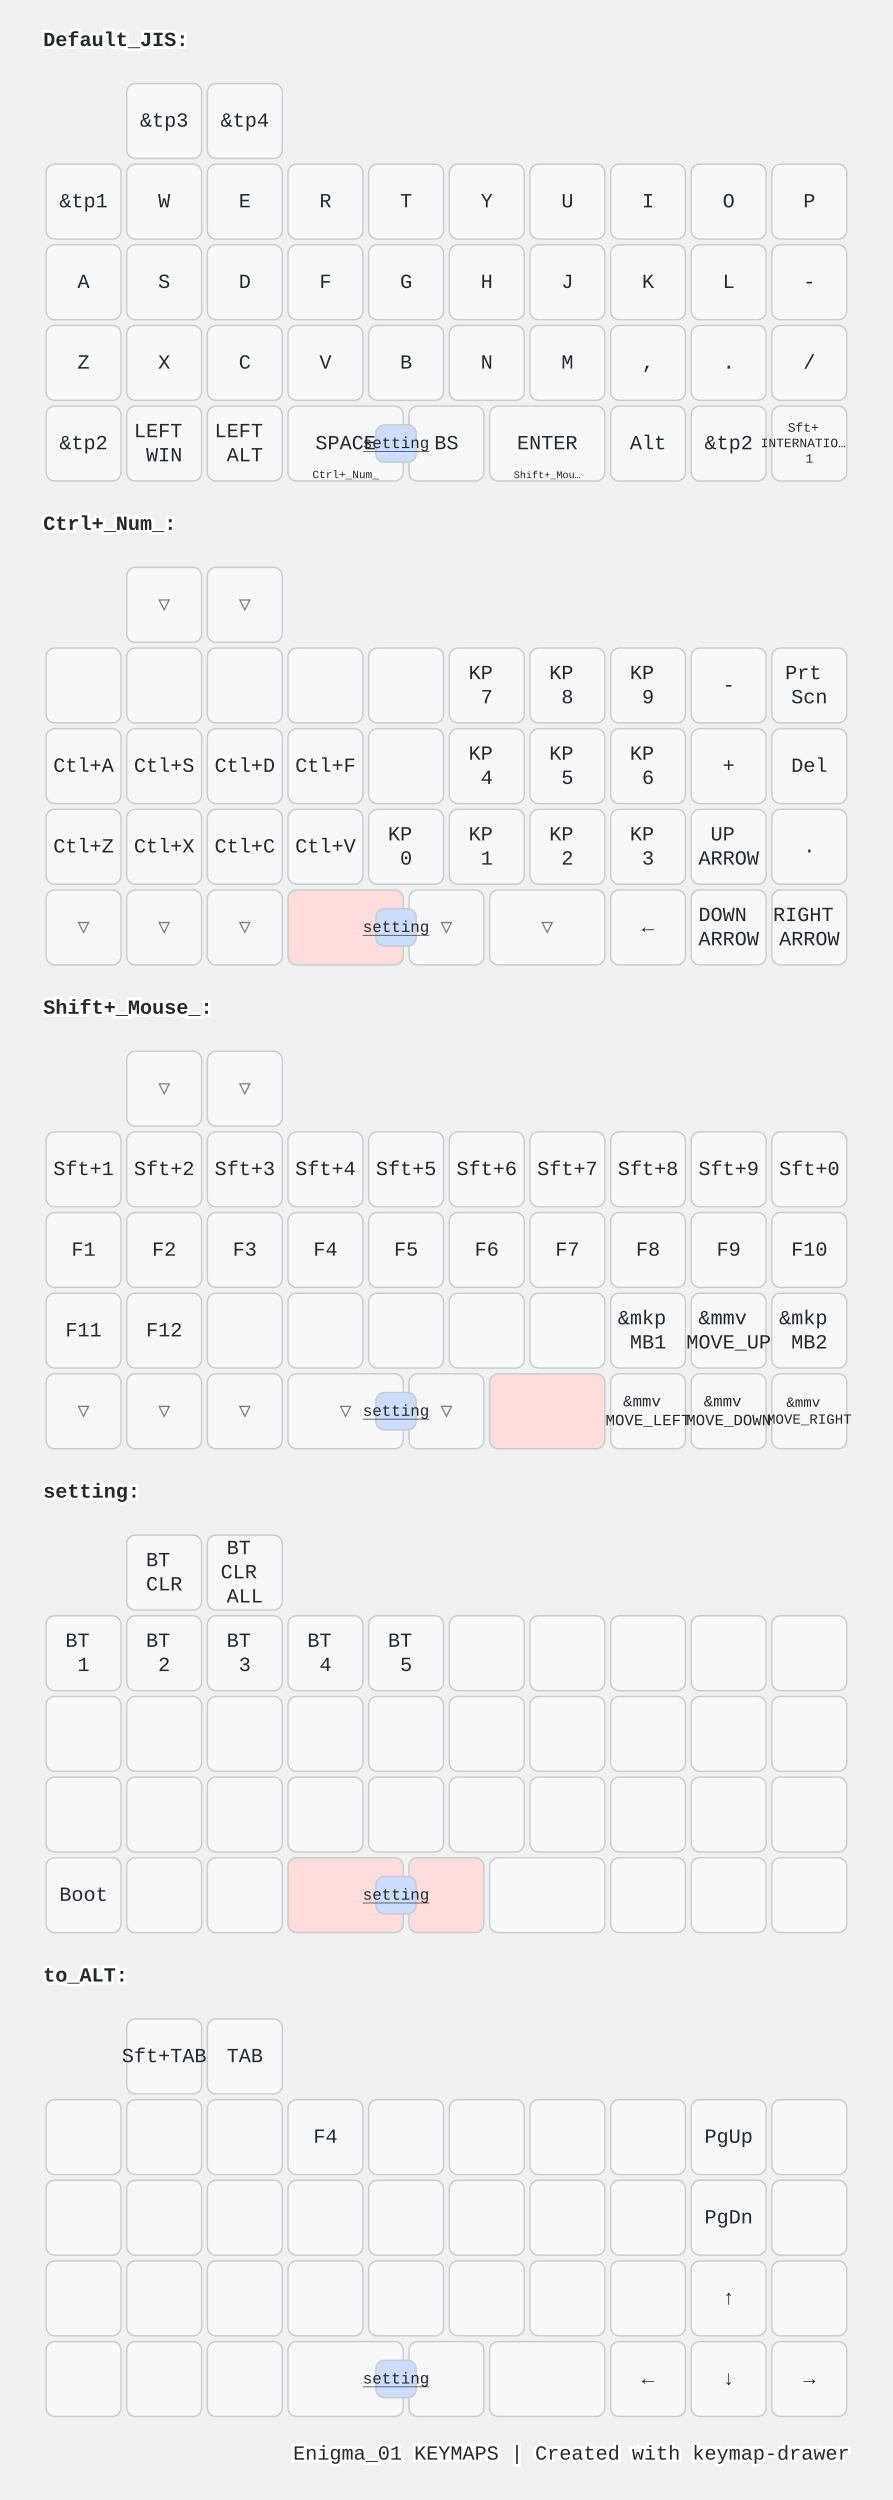
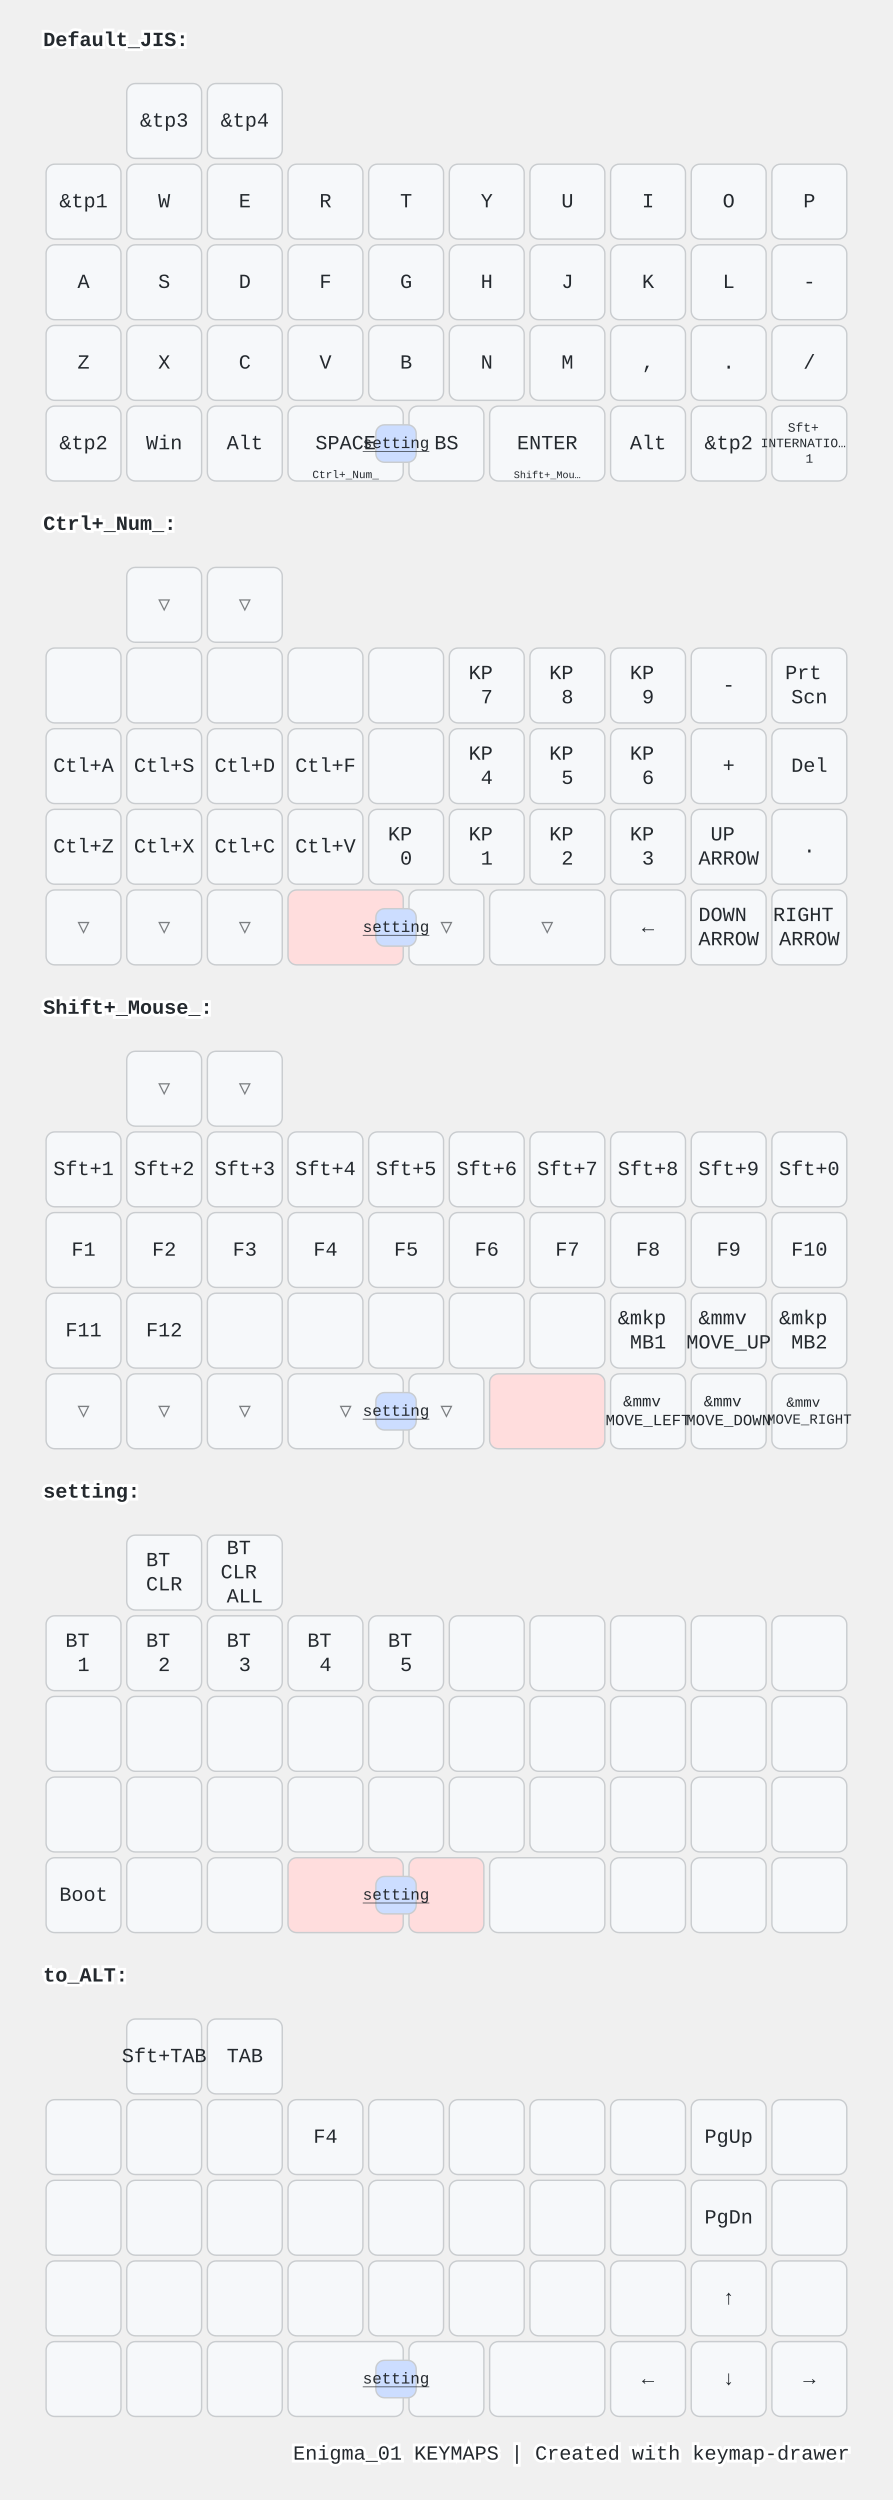
<svg xmlns="http://www.w3.org/2000/svg" width="620" height="1736" viewBox="0 0 620 1736" class="keymap">
  <style>/* inherit to force styles through use tags */
svg path {
    fill: inherit;
}

/* font and background color specifications */
svg.keymap {
    font-family: SFMono-Regular,Consolas,Liberation Mono,Menlo,monospace;
    font-size: 14px;
    font-kerning: normal;
    text-rendering: optimizeLegibility;
    fill: #24292e;
}

/* default key styling */
rect.key {
    fill: #f6f8fa;
}

rect.key, rect.combo {
    stroke: #c9cccf;
    stroke-width: 1;
}

/* default key side styling, only used is draw_key_sides is set */
rect.side {
    filter: brightness(90%);
}

/* color accent for combo boxes */
rect.combo, rect.combo-separate {
    fill: #cdf;
}

/* color accent for held keys */
rect.held, rect.combo.held {
    fill: #fdd;
}

/* color accent for ghost (optional) keys */
rect.ghost, rect.combo.ghost {
    stroke-dasharray: 4, 4;
    stroke-width: 2;
}

text {
    text-anchor: middle;
    dominant-baseline: middle;
}

/* styling for layer labels */
text.label {
    font-weight: bold;
    text-anchor: start;
    stroke: white;
    stroke-width: 4;
    paint-order: stroke;
}

/* styling for optional footer */
text.footer {
    text-anchor: end;
    dominant-baseline: auto;
    stroke: white;
    stroke-width: 4;
    paint-order: stroke;
}

/* styling for combo tap, and key non-tap label text */
text.combo, text.hold, text.shifted, text.left, text.right {
    font-size: 11px;
}

text.hold {
    text-anchor: middle;
    dominant-baseline: auto;
}

text.shifted {
    text-anchor: middle;
    dominant-baseline: hanging;
}

text.left {
    text-anchor: start;
}

text.right {
    text-anchor: end;
}

text.layer-activator {
    text-decoration: underline;
}

/* styling for hold/shifted label text in combo box */
text.combo.hold, text.combo.shifted, text.combo.left, text.combo.right {
    font-size: 8px;
}

/* lighter symbol for transparent keys */
text.trans {
    fill: #7b7e81;
}

/* styling for combo dendrons */
path.combo {
    stroke-width: 1;
    stroke: gray;
    fill: none;
}

/* Start Tabler Icons Cleanup */
/* cannot use height/width with glyphs */
.icon-tabler &gt; path {
    fill: inherit;
    stroke: inherit;
    stroke-width: 2;
}
/* hide tabler's default box */
.icon-tabler &gt; path[stroke="none"][fill="none"] {
    visibility: hidden;
}
/* End Tabler Icons Cleanup */
</style>
  <g transform="translate(30, 0)" class="layer-Default_JIS">
    <text x="0" y="28" class="label" id="Default_JIS">Default_JIS:</text>
    <g transform="translate(0, 56)">
      <g transform="translate(84, 28)" class="key keypos-0">
        <rect rx="6" ry="6" x="-26" y="-26" width="52" height="52" class="key" />
        <text x="0" y="0" class="key tap">&amp;tp3</text>
      </g>
      <g transform="translate(140, 28)" class="key keypos-1">
        <rect rx="6" ry="6" x="-26" y="-26" width="52" height="52" class="key" />
        <text x="0" y="0" class="key tap">&amp;tp4</text>
      </g>
      <g transform="translate(28, 84)" class="key keypos-2">
        <rect rx="6" ry="6" x="-26" y="-26" width="52" height="52" class="key" />
        <text x="0" y="0" class="key tap">&amp;tp1</text>
      </g>
      <g transform="translate(84, 84)" class="key keypos-3">
        <rect rx="6" ry="6" x="-26" y="-26" width="52" height="52" class="key" />
        <text x="0" y="0" class="key tap">W</text>
      </g>
      <g transform="translate(140, 84)" class="key keypos-4">
        <rect rx="6" ry="6" x="-26" y="-26" width="52" height="52" class="key" />
        <text x="0" y="0" class="key tap">E</text>
      </g>
      <g transform="translate(196, 84)" class="key keypos-5">
        <rect rx="6" ry="6" x="-26" y="-26" width="52" height="52" class="key" />
        <text x="0" y="0" class="key tap">R</text>
      </g>
      <g transform="translate(252, 84)" class="key keypos-6">
        <rect rx="6" ry="6" x="-26" y="-26" width="52" height="52" class="key" />
        <text x="0" y="0" class="key tap">T</text>
      </g>
      <g transform="translate(308, 84)" class="key keypos-7">
        <rect rx="6" ry="6" x="-26" y="-26" width="52" height="52" class="key" />
        <text x="0" y="0" class="key tap">Y</text>
      </g>
      <g transform="translate(364, 84)" class="key keypos-8">
        <rect rx="6" ry="6" x="-26" y="-26" width="52" height="52" class="key" />
        <text x="0" y="0" class="key tap">U</text>
      </g>
      <g transform="translate(420, 84)" class="key keypos-9">
        <rect rx="6" ry="6" x="-26" y="-26" width="52" height="52" class="key" />
        <text x="0" y="0" class="key tap">I</text>
      </g>
      <g transform="translate(476, 84)" class="key keypos-10">
        <rect rx="6" ry="6" x="-26" y="-26" width="52" height="52" class="key" />
        <text x="0" y="0" class="key tap">O</text>
      </g>
      <g transform="translate(532, 84)" class="key keypos-11">
        <rect rx="6" ry="6" x="-26" y="-26" width="52" height="52" class="key" />
        <text x="0" y="0" class="key tap">P</text>
      </g>
      <g transform="translate(28, 140)" class="key keypos-12">
        <rect rx="6" ry="6" x="-26" y="-26" width="52" height="52" class="key" />
        <text x="0" y="0" class="key tap">A</text>
      </g>
      <g transform="translate(84, 140)" class="key keypos-13">
        <rect rx="6" ry="6" x="-26" y="-26" width="52" height="52" class="key" />
        <text x="0" y="0" class="key tap">S</text>
      </g>
      <g transform="translate(140, 140)" class="key keypos-14">
        <rect rx="6" ry="6" x="-26" y="-26" width="52" height="52" class="key" />
        <text x="0" y="0" class="key tap">D</text>
      </g>
      <g transform="translate(196, 140)" class="key keypos-15">
        <rect rx="6" ry="6" x="-26" y="-26" width="52" height="52" class="key" />
        <text x="0" y="0" class="key tap">F</text>
      </g>
      <g transform="translate(252, 140)" class="key keypos-16">
        <rect rx="6" ry="6" x="-26" y="-26" width="52" height="52" class="key" />
        <text x="0" y="0" class="key tap">G</text>
      </g>
      <g transform="translate(308, 140)" class="key keypos-17">
        <rect rx="6" ry="6" x="-26" y="-26" width="52" height="52" class="key" />
        <text x="0" y="0" class="key tap">H</text>
      </g>
      <g transform="translate(364, 140)" class="key keypos-18">
        <rect rx="6" ry="6" x="-26" y="-26" width="52" height="52" class="key" />
        <text x="0" y="0" class="key tap">J</text>
      </g>
      <g transform="translate(420, 140)" class="key keypos-19">
        <rect rx="6" ry="6" x="-26" y="-26" width="52" height="52" class="key" />
        <text x="0" y="0" class="key tap">K</text>
      </g>
      <g transform="translate(476, 140)" class="key keypos-20">
        <rect rx="6" ry="6" x="-26" y="-26" width="52" height="52" class="key" />
        <text x="0" y="0" class="key tap">L</text>
      </g>
      <g transform="translate(532, 140)" class="key keypos-21">
        <rect rx="6" ry="6" x="-26" y="-26" width="52" height="52" class="key" />
        <text x="0" y="0" class="key tap">-</text>
      </g>
      <g transform="translate(28, 196)" class="key keypos-22">
        <rect rx="6" ry="6" x="-26" y="-26" width="52" height="52" class="key" />
        <text x="0" y="0" class="key tap">Z</text>
      </g>
      <g transform="translate(84, 196)" class="key keypos-23">
        <rect rx="6" ry="6" x="-26" y="-26" width="52" height="52" class="key" />
        <text x="0" y="0" class="key tap">X</text>
      </g>
      <g transform="translate(140, 196)" class="key keypos-24">
        <rect rx="6" ry="6" x="-26" y="-26" width="52" height="52" class="key" />
        <text x="0" y="0" class="key tap">C</text>
      </g>
      <g transform="translate(196, 196)" class="key keypos-25">
        <rect rx="6" ry="6" x="-26" y="-26" width="52" height="52" class="key" />
        <text x="0" y="0" class="key tap">V</text>
      </g>
      <g transform="translate(252, 196)" class="key keypos-26">
        <rect rx="6" ry="6" x="-26" y="-26" width="52" height="52" class="key" />
        <text x="0" y="0" class="key tap">B</text>
      </g>
      <g transform="translate(308, 196)" class="key keypos-27">
        <rect rx="6" ry="6" x="-26" y="-26" width="52" height="52" class="key" />
        <text x="0" y="0" class="key tap">N</text>
      </g>
      <g transform="translate(364, 196)" class="key keypos-28">
        <rect rx="6" ry="6" x="-26" y="-26" width="52" height="52" class="key" />
        <text x="0" y="0" class="key tap">M</text>
      </g>
      <g transform="translate(420, 196)" class="key keypos-29">
        <rect rx="6" ry="6" x="-26" y="-26" width="52" height="52" class="key" />
        <text x="0" y="0" class="key tap">,</text>
      </g>
      <g transform="translate(476, 196)" class="key keypos-30">
        <rect rx="6" ry="6" x="-26" y="-26" width="52" height="52" class="key" />
        <text x="0" y="0" class="key tap">.</text>
      </g>
      <g transform="translate(532, 196)" class="key keypos-31">
        <rect rx="6" ry="6" x="-26" y="-26" width="52" height="52" class="key" />
        <text x="0" y="0" class="key tap">/</text>
      </g>
      <g transform="translate(28, 252)" class="key keypos-32">
        <rect rx="6" ry="6" x="-26" y="-26" width="52" height="52" class="key" />
        <text x="0" y="0" class="key tap">&amp;tp2</text>
      </g>
      <g transform="translate(84, 252)" class="key keypos-33">
        <rect rx="6" ry="6" x="-26" y="-26" width="52" height="52" class="key" />
-         <text x="0" y="0" class="key tap">
-           <tspan x="0" dy="-0.6em">LEFT</tspan>
-           <tspan x="0" dy="1.2em">WIN</tspan>
-         </text>
+         <text x="0" y="0" class="key tap">Win</text>
      </g>
      <g transform="translate(140, 252)" class="key keypos-34">
        <rect rx="6" ry="6" x="-26" y="-26" width="52" height="52" class="key" />
-         <text x="0" y="0" class="key tap">
-           <tspan x="0" dy="-0.6em">LEFT</tspan>
-           <tspan x="0" dy="1.2em">ALT</tspan>
-         </text>
+         <text x="0" y="0" class="key tap">Alt</text>
      </g>
      <g transform="translate(210, 252)" class="key keypos-35">
        <rect rx="6" ry="6" x="-40" y="-26" width="80" height="52" class="key" />
        <text x="0" y="0" class="key tap">SPACE</text>
        <a href="#Ctrl_Num_">
          <text x="0" y="24" class="key hold layer-activator">
            <tspan style="font-size: 70%">Ctrl+_Num_</tspan>
          </text>
        </a>
      </g>
      <g transform="translate(280, 252)" class="key keypos-36">
        <rect rx="6" ry="6" x="-26" y="-26" width="52" height="52" class="key" />
        <text x="0" y="0" class="key tap">BS</text>
      </g>
      <g transform="translate(350, 252)" class="key keypos-37">
        <rect rx="6" ry="6" x="-40" y="-26" width="80" height="52" class="key" />
        <text x="0" y="0" class="key tap">ENTER</text>
        <a href="#Shift_Mouse_">
          <text x="0" y="24" class="key hold layer-activator">
            <tspan style="font-size: 64%">Shift+_Mou…</tspan>
          </text>
        </a>
      </g>
      <g transform="translate(420, 252)" class="key keypos-38">
        <rect rx="6" ry="6" x="-26" y="-26" width="52" height="52" class="key" />
        <text x="0" y="0" class="key tap">Alt</text>
      </g>
      <g transform="translate(476, 252)" class="key keypos-39">
        <rect rx="6" ry="6" x="-26" y="-26" width="52" height="52" class="key" />
        <text x="0" y="0" class="key tap">&amp;tp2</text>
      </g>
      <g transform="translate(532, 252)" class="key keypos-40">
        <rect rx="6" ry="6" x="-26" y="-26" width="52" height="52" class="key" />
        <text x="0" y="0" class="key tap">
          <tspan x="0" dy="-1.2em" style="font-size: 64%">Sft+</tspan>
          <tspan x="0" dy="1.2em" style="font-size: 64%">INTERNATIO…</tspan>
          <tspan x="0" dy="1.2em" style="font-size: 64%">1</tspan>
        </text>
      </g>
      <g class="combo combopos-0">
        <rect rx="6" ry="6" x="231" y="239" width="28" height="26" class="combo" />
        <a href="#setting">
          <text x="245" y="252" class="combo tap layer-activator">setting</text>
        </a>
      </g>
    </g>
  </g>
  <g transform="translate(30, 336)" class="layer-Ctrl+_Num_">
    <text x="0" y="28" class="label" id="Ctrl_Num_">Ctrl+_Num_:</text>
    <g transform="translate(0, 56)">
      <g transform="translate(84, 28)" class="key trans keypos-0">
        <rect rx="6" ry="6" x="-26" y="-26" width="52" height="52" class="key trans" />
        <text x="0" y="0" class="key trans tap">▽</text>
      </g>
      <g transform="translate(140, 28)" class="key trans keypos-1">
        <rect rx="6" ry="6" x="-26" y="-26" width="52" height="52" class="key trans" />
        <text x="0" y="0" class="key trans tap">▽</text>
      </g>
      <g transform="translate(28, 84)" class="key keypos-2">
        <rect rx="6" ry="6" x="-26" y="-26" width="52" height="52" class="key" />
      </g>
      <g transform="translate(84, 84)" class="key keypos-3">
        <rect rx="6" ry="6" x="-26" y="-26" width="52" height="52" class="key" />
      </g>
      <g transform="translate(140, 84)" class="key keypos-4">
        <rect rx="6" ry="6" x="-26" y="-26" width="52" height="52" class="key" />
      </g>
      <g transform="translate(196, 84)" class="key keypos-5">
        <rect rx="6" ry="6" x="-26" y="-26" width="52" height="52" class="key" />
      </g>
      <g transform="translate(252, 84)" class="key keypos-6">
        <rect rx="6" ry="6" x="-26" y="-26" width="52" height="52" class="key" />
      </g>
      <g transform="translate(308, 84)" class="key keypos-7">
        <rect rx="6" ry="6" x="-26" y="-26" width="52" height="52" class="key" />
        <text x="0" y="0" class="key tap">
          <tspan x="0" dy="-0.6em">KP</tspan>
          <tspan x="0" dy="1.2em">7</tspan>
        </text>
      </g>
      <g transform="translate(364, 84)" class="key keypos-8">
        <rect rx="6" ry="6" x="-26" y="-26" width="52" height="52" class="key" />
        <text x="0" y="0" class="key tap">
          <tspan x="0" dy="-0.6em">KP</tspan>
          <tspan x="0" dy="1.2em">8</tspan>
        </text>
      </g>
      <g transform="translate(420, 84)" class="key keypos-9">
        <rect rx="6" ry="6" x="-26" y="-26" width="52" height="52" class="key" />
        <text x="0" y="0" class="key tap">
          <tspan x="0" dy="-0.6em">KP</tspan>
          <tspan x="0" dy="1.2em">9</tspan>
        </text>
      </g>
      <g transform="translate(476, 84)" class="key keypos-10">
        <rect rx="6" ry="6" x="-26" y="-26" width="52" height="52" class="key" />
        <text x="0" y="0" class="key tap">-</text>
      </g>
      <g transform="translate(532, 84)" class="key keypos-11">
        <rect rx="6" ry="6" x="-26" y="-26" width="52" height="52" class="key" />
        <text x="0" y="0" class="key tap">
          <tspan x="0" dy="-0.6em">Prt</tspan>
          <tspan x="0" dy="1.2em">Scn</tspan>
        </text>
      </g>
      <g transform="translate(28, 140)" class="key keypos-12">
        <rect rx="6" ry="6" x="-26" y="-26" width="52" height="52" class="key" />
        <text x="0" y="0" class="key tap">Ctl+A</text>
      </g>
      <g transform="translate(84, 140)" class="key keypos-13">
        <rect rx="6" ry="6" x="-26" y="-26" width="52" height="52" class="key" />
        <text x="0" y="0" class="key tap">Ctl+S</text>
      </g>
      <g transform="translate(140, 140)" class="key keypos-14">
        <rect rx="6" ry="6" x="-26" y="-26" width="52" height="52" class="key" />
        <text x="0" y="0" class="key tap">Ctl+D</text>
      </g>
      <g transform="translate(196, 140)" class="key keypos-15">
        <rect rx="6" ry="6" x="-26" y="-26" width="52" height="52" class="key" />
        <text x="0" y="0" class="key tap">Ctl+F</text>
      </g>
      <g transform="translate(252, 140)" class="key keypos-16">
        <rect rx="6" ry="6" x="-26" y="-26" width="52" height="52" class="key" />
      </g>
      <g transform="translate(308, 140)" class="key keypos-17">
        <rect rx="6" ry="6" x="-26" y="-26" width="52" height="52" class="key" />
        <text x="0" y="0" class="key tap">
          <tspan x="0" dy="-0.6em">KP</tspan>
          <tspan x="0" dy="1.2em">4</tspan>
        </text>
      </g>
      <g transform="translate(364, 140)" class="key keypos-18">
        <rect rx="6" ry="6" x="-26" y="-26" width="52" height="52" class="key" />
        <text x="0" y="0" class="key tap">
          <tspan x="0" dy="-0.6em">KP</tspan>
          <tspan x="0" dy="1.2em">5</tspan>
        </text>
      </g>
      <g transform="translate(420, 140)" class="key keypos-19">
        <rect rx="6" ry="6" x="-26" y="-26" width="52" height="52" class="key" />
        <text x="0" y="0" class="key tap">
          <tspan x="0" dy="-0.6em">KP</tspan>
          <tspan x="0" dy="1.2em">6</tspan>
        </text>
      </g>
      <g transform="translate(476, 140)" class="key keypos-20">
        <rect rx="6" ry="6" x="-26" y="-26" width="52" height="52" class="key" />
        <text x="0" y="0" class="key tap">+</text>
      </g>
      <g transform="translate(532, 140)" class="key keypos-21">
        <rect rx="6" ry="6" x="-26" y="-26" width="52" height="52" class="key" />
        <text x="0" y="0" class="key tap">Del</text>
      </g>
      <g transform="translate(28, 196)" class="key keypos-22">
        <rect rx="6" ry="6" x="-26" y="-26" width="52" height="52" class="key" />
        <text x="0" y="0" class="key tap">Ctl+Z</text>
      </g>
      <g transform="translate(84, 196)" class="key keypos-23">
        <rect rx="6" ry="6" x="-26" y="-26" width="52" height="52" class="key" />
        <text x="0" y="0" class="key tap">Ctl+X</text>
      </g>
      <g transform="translate(140, 196)" class="key keypos-24">
        <rect rx="6" ry="6" x="-26" y="-26" width="52" height="52" class="key" />
        <text x="0" y="0" class="key tap">Ctl+C</text>
      </g>
      <g transform="translate(196, 196)" class="key keypos-25">
        <rect rx="6" ry="6" x="-26" y="-26" width="52" height="52" class="key" />
        <text x="0" y="0" class="key tap">Ctl+V</text>
      </g>
      <g transform="translate(252, 196)" class="key keypos-26">
        <rect rx="6" ry="6" x="-26" y="-26" width="52" height="52" class="key" />
        <text x="0" y="0" class="key tap">
          <tspan x="0" dy="-0.6em">KP</tspan>
          <tspan x="0" dy="1.2em">0</tspan>
        </text>
      </g>
      <g transform="translate(308, 196)" class="key keypos-27">
        <rect rx="6" ry="6" x="-26" y="-26" width="52" height="52" class="key" />
        <text x="0" y="0" class="key tap">
          <tspan x="0" dy="-0.6em">KP</tspan>
          <tspan x="0" dy="1.2em">1</tspan>
        </text>
      </g>
      <g transform="translate(364, 196)" class="key keypos-28">
        <rect rx="6" ry="6" x="-26" y="-26" width="52" height="52" class="key" />
        <text x="0" y="0" class="key tap">
          <tspan x="0" dy="-0.6em">KP</tspan>
          <tspan x="0" dy="1.2em">2</tspan>
        </text>
      </g>
      <g transform="translate(420, 196)" class="key keypos-29">
        <rect rx="6" ry="6" x="-26" y="-26" width="52" height="52" class="key" />
        <text x="0" y="0" class="key tap">
          <tspan x="0" dy="-0.6em">KP</tspan>
          <tspan x="0" dy="1.2em">3</tspan>
        </text>
      </g>
      <g transform="translate(476, 196)" class="key keypos-30">
        <rect rx="6" ry="6" x="-26" y="-26" width="52" height="52" class="key" />
        <text x="0" y="0" class="key tap">
          <tspan x="0" dy="-0.6em">UP</tspan>
          <tspan x="0" dy="1.2em">ARROW</tspan>
        </text>
      </g>
      <g transform="translate(532, 196)" class="key keypos-31">
        <rect rx="6" ry="6" x="-26" y="-26" width="52" height="52" class="key" />
        <text x="0" y="0" class="key tap">.</text>
      </g>
      <g transform="translate(28, 252)" class="key trans keypos-32">
        <rect rx="6" ry="6" x="-26" y="-26" width="52" height="52" class="key trans" />
        <text x="0" y="0" class="key trans tap">▽</text>
      </g>
      <g transform="translate(84, 252)" class="key trans keypos-33">
        <rect rx="6" ry="6" x="-26" y="-26" width="52" height="52" class="key trans" />
        <text x="0" y="0" class="key trans tap">▽</text>
      </g>
      <g transform="translate(140, 252)" class="key trans keypos-34">
        <rect rx="6" ry="6" x="-26" y="-26" width="52" height="52" class="key trans" />
        <text x="0" y="0" class="key trans tap">▽</text>
      </g>
      <g transform="translate(210, 252)" class="key held keypos-35">
        <rect rx="6" ry="6" x="-40" y="-26" width="80" height="52" class="key held" />
      </g>
      <g transform="translate(280, 252)" class="key trans keypos-36">
        <rect rx="6" ry="6" x="-26" y="-26" width="52" height="52" class="key trans" />
        <text x="0" y="0" class="key trans tap">▽</text>
      </g>
      <g transform="translate(350, 252)" class="key trans keypos-37">
        <rect rx="6" ry="6" x="-40" y="-26" width="80" height="52" class="key trans" />
        <text x="0" y="0" class="key trans tap">▽</text>
      </g>
      <g transform="translate(420, 252)" class="key keypos-38">
        <rect rx="6" ry="6" x="-26" y="-26" width="52" height="52" class="key" />
        <text x="0" y="0" class="key tap">←</text>
      </g>
      <g transform="translate(476, 252)" class="key keypos-39">
        <rect rx="6" ry="6" x="-26" y="-26" width="52" height="52" class="key" />
        <text x="0" y="0" class="key tap">
          <tspan x="0" dy="-0.6em">DOWN</tspan>
          <tspan x="0" dy="1.2em">ARROW</tspan>
        </text>
      </g>
      <g transform="translate(532, 252)" class="key keypos-40">
        <rect rx="6" ry="6" x="-26" y="-26" width="52" height="52" class="key" />
        <text x="0" y="0" class="key tap">
          <tspan x="0" dy="-0.6em">RIGHT</tspan>
          <tspan x="0" dy="1.2em">ARROW</tspan>
        </text>
      </g>
      <g class="combo combopos-0">
        <rect rx="6" ry="6" x="231" y="239" width="28" height="26" class="combo" />
        <a href="#setting">
          <text x="245" y="252" class="combo tap layer-activator">setting</text>
        </a>
      </g>
    </g>
  </g>
  <g transform="translate(30, 672)" class="layer-Shift+_Mouse_">
    <text x="0" y="28" class="label" id="Shift_Mouse_">Shift+_Mouse_:</text>
    <g transform="translate(0, 56)">
      <g transform="translate(84, 28)" class="key trans keypos-0">
        <rect rx="6" ry="6" x="-26" y="-26" width="52" height="52" class="key trans" />
        <text x="0" y="0" class="key trans tap">▽</text>
      </g>
      <g transform="translate(140, 28)" class="key trans keypos-1">
        <rect rx="6" ry="6" x="-26" y="-26" width="52" height="52" class="key trans" />
        <text x="0" y="0" class="key trans tap">▽</text>
      </g>
      <g transform="translate(28, 84)" class="key keypos-2">
        <rect rx="6" ry="6" x="-26" y="-26" width="52" height="52" class="key" />
        <text x="0" y="0" class="key tap">Sft+1</text>
      </g>
      <g transform="translate(84, 84)" class="key keypos-3">
        <rect rx="6" ry="6" x="-26" y="-26" width="52" height="52" class="key" />
        <text x="0" y="0" class="key tap">Sft+2</text>
      </g>
      <g transform="translate(140, 84)" class="key keypos-4">
        <rect rx="6" ry="6" x="-26" y="-26" width="52" height="52" class="key" />
        <text x="0" y="0" class="key tap">Sft+3</text>
      </g>
      <g transform="translate(196, 84)" class="key keypos-5">
        <rect rx="6" ry="6" x="-26" y="-26" width="52" height="52" class="key" />
        <text x="0" y="0" class="key tap">Sft+4</text>
      </g>
      <g transform="translate(252, 84)" class="key keypos-6">
        <rect rx="6" ry="6" x="-26" y="-26" width="52" height="52" class="key" />
        <text x="0" y="0" class="key tap">Sft+5</text>
      </g>
      <g transform="translate(308, 84)" class="key keypos-7">
        <rect rx="6" ry="6" x="-26" y="-26" width="52" height="52" class="key" />
        <text x="0" y="0" class="key tap">Sft+6</text>
      </g>
      <g transform="translate(364, 84)" class="key keypos-8">
        <rect rx="6" ry="6" x="-26" y="-26" width="52" height="52" class="key" />
        <text x="0" y="0" class="key tap">Sft+7</text>
      </g>
      <g transform="translate(420, 84)" class="key keypos-9">
        <rect rx="6" ry="6" x="-26" y="-26" width="52" height="52" class="key" />
        <text x="0" y="0" class="key tap">Sft+8</text>
      </g>
      <g transform="translate(476, 84)" class="key keypos-10">
        <rect rx="6" ry="6" x="-26" y="-26" width="52" height="52" class="key" />
        <text x="0" y="0" class="key tap">Sft+9</text>
      </g>
      <g transform="translate(532, 84)" class="key keypos-11">
        <rect rx="6" ry="6" x="-26" y="-26" width="52" height="52" class="key" />
        <text x="0" y="0" class="key tap">Sft+0</text>
      </g>
      <g transform="translate(28, 140)" class="key keypos-12">
        <rect rx="6" ry="6" x="-26" y="-26" width="52" height="52" class="key" />
        <text x="0" y="0" class="key tap">F1</text>
      </g>
      <g transform="translate(84, 140)" class="key keypos-13">
        <rect rx="6" ry="6" x="-26" y="-26" width="52" height="52" class="key" />
        <text x="0" y="0" class="key tap">F2</text>
      </g>
      <g transform="translate(140, 140)" class="key keypos-14">
        <rect rx="6" ry="6" x="-26" y="-26" width="52" height="52" class="key" />
        <text x="0" y="0" class="key tap">F3</text>
      </g>
      <g transform="translate(196, 140)" class="key keypos-15">
        <rect rx="6" ry="6" x="-26" y="-26" width="52" height="52" class="key" />
        <text x="0" y="0" class="key tap">F4</text>
      </g>
      <g transform="translate(252, 140)" class="key keypos-16">
        <rect rx="6" ry="6" x="-26" y="-26" width="52" height="52" class="key" />
        <text x="0" y="0" class="key tap">F5</text>
      </g>
      <g transform="translate(308, 140)" class="key keypos-17">
        <rect rx="6" ry="6" x="-26" y="-26" width="52" height="52" class="key" />
        <text x="0" y="0" class="key tap">F6</text>
      </g>
      <g transform="translate(364, 140)" class="key keypos-18">
        <rect rx="6" ry="6" x="-26" y="-26" width="52" height="52" class="key" />
        <text x="0" y="0" class="key tap">F7</text>
      </g>
      <g transform="translate(420, 140)" class="key keypos-19">
        <rect rx="6" ry="6" x="-26" y="-26" width="52" height="52" class="key" />
        <text x="0" y="0" class="key tap">F8</text>
      </g>
      <g transform="translate(476, 140)" class="key keypos-20">
        <rect rx="6" ry="6" x="-26" y="-26" width="52" height="52" class="key" />
        <text x="0" y="0" class="key tap">F9</text>
      </g>
      <g transform="translate(532, 140)" class="key keypos-21">
        <rect rx="6" ry="6" x="-26" y="-26" width="52" height="52" class="key" />
        <text x="0" y="0" class="key tap">F10</text>
      </g>
      <g transform="translate(28, 196)" class="key keypos-22">
        <rect rx="6" ry="6" x="-26" y="-26" width="52" height="52" class="key" />
        <text x="0" y="0" class="key tap">F11</text>
      </g>
      <g transform="translate(84, 196)" class="key keypos-23">
        <rect rx="6" ry="6" x="-26" y="-26" width="52" height="52" class="key" />
        <text x="0" y="0" class="key tap">F12</text>
      </g>
      <g transform="translate(140, 196)" class="key keypos-24">
        <rect rx="6" ry="6" x="-26" y="-26" width="52" height="52" class="key" />
      </g>
      <g transform="translate(196, 196)" class="key keypos-25">
        <rect rx="6" ry="6" x="-26" y="-26" width="52" height="52" class="key" />
      </g>
      <g transform="translate(252, 196)" class="key keypos-26">
        <rect rx="6" ry="6" x="-26" y="-26" width="52" height="52" class="key" />
      </g>
      <g transform="translate(308, 196)" class="key keypos-27">
        <rect rx="6" ry="6" x="-26" y="-26" width="52" height="52" class="key" />
      </g>
      <g transform="translate(364, 196)" class="key keypos-28">
        <rect rx="6" ry="6" x="-26" y="-26" width="52" height="52" class="key" />
      </g>
      <g transform="translate(420, 196)" class="key keypos-29">
        <rect rx="6" ry="6" x="-26" y="-26" width="52" height="52" class="key" />
        <text x="0" y="0" class="key tap">
          <tspan x="0" dy="-0.6em">&amp;mkp</tspan>
          <tspan x="0" dy="1.2em">MB1</tspan>
        </text>
      </g>
      <g transform="translate(476, 196)" class="key keypos-30">
        <rect rx="6" ry="6" x="-26" y="-26" width="52" height="52" class="key" />
        <text x="0" y="0" class="key tap">
          <tspan x="0" dy="-0.6em">&amp;mmv</tspan>
          <tspan x="0" dy="1.2em">MOVE_UP</tspan>
        </text>
      </g>
      <g transform="translate(532, 196)" class="key keypos-31">
        <rect rx="6" ry="6" x="-26" y="-26" width="52" height="52" class="key" />
        <text x="0" y="0" class="key tap">
          <tspan x="0" dy="-0.6em">&amp;mkp</tspan>
          <tspan x="0" dy="1.2em">MB2</tspan>
        </text>
      </g>
      <g transform="translate(28, 252)" class="key trans keypos-32">
        <rect rx="6" ry="6" x="-26" y="-26" width="52" height="52" class="key trans" />
        <text x="0" y="0" class="key trans tap">▽</text>
      </g>
      <g transform="translate(84, 252)" class="key trans keypos-33">
        <rect rx="6" ry="6" x="-26" y="-26" width="52" height="52" class="key trans" />
        <text x="0" y="0" class="key trans tap">▽</text>
      </g>
      <g transform="translate(140, 252)" class="key trans keypos-34">
        <rect rx="6" ry="6" x="-26" y="-26" width="52" height="52" class="key trans" />
        <text x="0" y="0" class="key trans tap">▽</text>
      </g>
      <g transform="translate(210, 252)" class="key trans keypos-35">
        <rect rx="6" ry="6" x="-40" y="-26" width="80" height="52" class="key trans" />
        <text x="0" y="0" class="key trans tap">▽</text>
      </g>
      <g transform="translate(280, 252)" class="key trans keypos-36">
        <rect rx="6" ry="6" x="-26" y="-26" width="52" height="52" class="key trans" />
        <text x="0" y="0" class="key trans tap">▽</text>
      </g>
      <g transform="translate(350, 252)" class="key held keypos-37">
        <rect rx="6" ry="6" x="-40" y="-26" width="80" height="52" class="key held" />
      </g>
      <g transform="translate(420, 252)" class="key keypos-38">
        <rect rx="6" ry="6" x="-26" y="-26" width="52" height="52" class="key" />
        <text x="0" y="0" class="key tap">
          <tspan x="0" dy="-0.6em" style="font-size: 78%">&amp;mmv</tspan>
          <tspan x="0" dy="1.2em" style="font-size: 78%">MOVE_LEFT</tspan>
        </text>
      </g>
      <g transform="translate(476, 252)" class="key keypos-39">
        <rect rx="6" ry="6" x="-26" y="-26" width="52" height="52" class="key" />
        <text x="0" y="0" class="key tap">
          <tspan x="0" dy="-0.6em" style="font-size: 78%">&amp;mmv</tspan>
          <tspan x="0" dy="1.2em" style="font-size: 78%">MOVE_DOWN</tspan>
        </text>
      </g>
      <g transform="translate(532, 252)" class="key keypos-40">
        <rect rx="6" ry="6" x="-26" y="-26" width="52" height="52" class="key" />
        <text x="0" y="0" class="key tap">
          <tspan x="0" dy="-0.6em" style="font-size: 70%">&amp;mmv</tspan>
          <tspan x="0" dy="1.2em" style="font-size: 70%">MOVE_RIGHT</tspan>
        </text>
      </g>
      <g class="combo combopos-0">
        <rect rx="6" ry="6" x="231" y="239" width="28" height="26" class="combo" />
        <a href="#setting">
          <text x="245" y="252" class="combo tap layer-activator">setting</text>
        </a>
      </g>
    </g>
  </g>
  <g transform="translate(30, 1008)" class="layer-setting">
    <text x="0" y="28" class="label" id="setting">setting:</text>
    <g transform="translate(0, 56)">
      <g transform="translate(84, 28)" class="key keypos-0">
        <rect rx="6" ry="6" x="-26" y="-26" width="52" height="52" class="key" />
        <text x="0" y="0" class="key tap">
          <tspan x="0" dy="-0.6em">BT</tspan>
          <tspan x="0" dy="1.2em">CLR</tspan>
        </text>
      </g>
      <g transform="translate(140, 28)" class="key keypos-1">
        <rect rx="6" ry="6" x="-26" y="-26" width="52" height="52" class="key" />
        <text x="0" y="0" class="key tap">
          <tspan x="0" dy="-1.2em">BT</tspan>
          <tspan x="0" dy="1.2em">CLR</tspan>
          <tspan x="0" dy="1.2em">ALL</tspan>
        </text>
      </g>
      <g transform="translate(28, 84)" class="key keypos-2">
        <rect rx="6" ry="6" x="-26" y="-26" width="52" height="52" class="key" />
        <text x="0" y="0" class="key tap">
          <tspan x="0" dy="-0.6em">BT</tspan>
          <tspan x="0" dy="1.2em">1</tspan>
        </text>
      </g>
      <g transform="translate(84, 84)" class="key keypos-3">
        <rect rx="6" ry="6" x="-26" y="-26" width="52" height="52" class="key" />
        <text x="0" y="0" class="key tap">
          <tspan x="0" dy="-0.6em">BT</tspan>
          <tspan x="0" dy="1.2em">2</tspan>
        </text>
      </g>
      <g transform="translate(140, 84)" class="key keypos-4">
        <rect rx="6" ry="6" x="-26" y="-26" width="52" height="52" class="key" />
        <text x="0" y="0" class="key tap">
          <tspan x="0" dy="-0.6em">BT</tspan>
          <tspan x="0" dy="1.2em">3</tspan>
        </text>
      </g>
      <g transform="translate(196, 84)" class="key keypos-5">
        <rect rx="6" ry="6" x="-26" y="-26" width="52" height="52" class="key" />
        <text x="0" y="0" class="key tap">
          <tspan x="0" dy="-0.6em">BT</tspan>
          <tspan x="0" dy="1.2em">4</tspan>
        </text>
      </g>
      <g transform="translate(252, 84)" class="key keypos-6">
        <rect rx="6" ry="6" x="-26" y="-26" width="52" height="52" class="key" />
        <text x="0" y="0" class="key tap">
          <tspan x="0" dy="-0.6em">BT</tspan>
          <tspan x="0" dy="1.2em">5</tspan>
        </text>
      </g>
      <g transform="translate(308, 84)" class="key keypos-7">
        <rect rx="6" ry="6" x="-26" y="-26" width="52" height="52" class="key" />
      </g>
      <g transform="translate(364, 84)" class="key keypos-8">
        <rect rx="6" ry="6" x="-26" y="-26" width="52" height="52" class="key" />
      </g>
      <g transform="translate(420, 84)" class="key keypos-9">
        <rect rx="6" ry="6" x="-26" y="-26" width="52" height="52" class="key" />
      </g>
      <g transform="translate(476, 84)" class="key keypos-10">
        <rect rx="6" ry="6" x="-26" y="-26" width="52" height="52" class="key" />
      </g>
      <g transform="translate(532, 84)" class="key keypos-11">
        <rect rx="6" ry="6" x="-26" y="-26" width="52" height="52" class="key" />
      </g>
      <g transform="translate(28, 140)" class="key keypos-12">
        <rect rx="6" ry="6" x="-26" y="-26" width="52" height="52" class="key" />
      </g>
      <g transform="translate(84, 140)" class="key keypos-13">
        <rect rx="6" ry="6" x="-26" y="-26" width="52" height="52" class="key" />
      </g>
      <g transform="translate(140, 140)" class="key keypos-14">
        <rect rx="6" ry="6" x="-26" y="-26" width="52" height="52" class="key" />
      </g>
      <g transform="translate(196, 140)" class="key keypos-15">
        <rect rx="6" ry="6" x="-26" y="-26" width="52" height="52" class="key" />
      </g>
      <g transform="translate(252, 140)" class="key keypos-16">
        <rect rx="6" ry="6" x="-26" y="-26" width="52" height="52" class="key" />
      </g>
      <g transform="translate(308, 140)" class="key keypos-17">
        <rect rx="6" ry="6" x="-26" y="-26" width="52" height="52" class="key" />
      </g>
      <g transform="translate(364, 140)" class="key keypos-18">
        <rect rx="6" ry="6" x="-26" y="-26" width="52" height="52" class="key" />
      </g>
      <g transform="translate(420, 140)" class="key keypos-19">
        <rect rx="6" ry="6" x="-26" y="-26" width="52" height="52" class="key" />
      </g>
      <g transform="translate(476, 140)" class="key keypos-20">
        <rect rx="6" ry="6" x="-26" y="-26" width="52" height="52" class="key" />
      </g>
      <g transform="translate(532, 140)" class="key keypos-21">
        <rect rx="6" ry="6" x="-26" y="-26" width="52" height="52" class="key" />
      </g>
      <g transform="translate(28, 196)" class="key keypos-22">
        <rect rx="6" ry="6" x="-26" y="-26" width="52" height="52" class="key" />
      </g>
      <g transform="translate(84, 196)" class="key keypos-23">
        <rect rx="6" ry="6" x="-26" y="-26" width="52" height="52" class="key" />
      </g>
      <g transform="translate(140, 196)" class="key keypos-24">
        <rect rx="6" ry="6" x="-26" y="-26" width="52" height="52" class="key" />
      </g>
      <g transform="translate(196, 196)" class="key keypos-25">
        <rect rx="6" ry="6" x="-26" y="-26" width="52" height="52" class="key" />
      </g>
      <g transform="translate(252, 196)" class="key keypos-26">
        <rect rx="6" ry="6" x="-26" y="-26" width="52" height="52" class="key" />
      </g>
      <g transform="translate(308, 196)" class="key keypos-27">
        <rect rx="6" ry="6" x="-26" y="-26" width="52" height="52" class="key" />
      </g>
      <g transform="translate(364, 196)" class="key keypos-28">
        <rect rx="6" ry="6" x="-26" y="-26" width="52" height="52" class="key" />
      </g>
      <g transform="translate(420, 196)" class="key keypos-29">
        <rect rx="6" ry="6" x="-26" y="-26" width="52" height="52" class="key" />
      </g>
      <g transform="translate(476, 196)" class="key keypos-30">
        <rect rx="6" ry="6" x="-26" y="-26" width="52" height="52" class="key" />
      </g>
      <g transform="translate(532, 196)" class="key keypos-31">
        <rect rx="6" ry="6" x="-26" y="-26" width="52" height="52" class="key" />
      </g>
      <g transform="translate(28, 252)" class="key keypos-32">
        <rect rx="6" ry="6" x="-26" y="-26" width="52" height="52" class="key" />
        <text x="0" y="0" class="key tap">Boot</text>
      </g>
      <g transform="translate(84, 252)" class="key keypos-33">
        <rect rx="6" ry="6" x="-26" y="-26" width="52" height="52" class="key" />
      </g>
      <g transform="translate(140, 252)" class="key keypos-34">
        <rect rx="6" ry="6" x="-26" y="-26" width="52" height="52" class="key" />
      </g>
      <g transform="translate(210, 252)" class="key held keypos-35">
        <rect rx="6" ry="6" x="-40" y="-26" width="80" height="52" class="key held" />
      </g>
      <g transform="translate(280, 252)" class="key held keypos-36">
        <rect rx="6" ry="6" x="-26" y="-26" width="52" height="52" class="key held" />
      </g>
      <g transform="translate(350, 252)" class="key keypos-37">
        <rect rx="6" ry="6" x="-40" y="-26" width="80" height="52" class="key" />
      </g>
      <g transform="translate(420, 252)" class="key keypos-38">
        <rect rx="6" ry="6" x="-26" y="-26" width="52" height="52" class="key" />
      </g>
      <g transform="translate(476, 252)" class="key keypos-39">
        <rect rx="6" ry="6" x="-26" y="-26" width="52" height="52" class="key" />
      </g>
      <g transform="translate(532, 252)" class="key keypos-40">
        <rect rx="6" ry="6" x="-26" y="-26" width="52" height="52" class="key" />
      </g>
      <g class="combo combopos-0">
        <rect rx="6" ry="6" x="231" y="239" width="28" height="26" class="combo" />
        <a href="#setting">
          <text x="245" y="252" class="combo tap layer-activator">setting</text>
        </a>
      </g>
    </g>
  </g>
  <g transform="translate(30, 1344)" class="layer-to_ALT">
    <text x="0" y="28" class="label" id="to_ALT">to_ALT:</text>
    <g transform="translate(0, 56)">
      <g transform="translate(84, 28)" class="key keypos-0">
        <rect rx="6" ry="6" x="-26" y="-26" width="52" height="52" class="key" />
        <text x="0" y="0" class="key tap">Sft+TAB</text>
      </g>
      <g transform="translate(140, 28)" class="key keypos-1">
        <rect rx="6" ry="6" x="-26" y="-26" width="52" height="52" class="key" />
        <text x="0" y="0" class="key tap">TAB</text>
      </g>
      <g transform="translate(28, 84)" class="key keypos-2">
        <rect rx="6" ry="6" x="-26" y="-26" width="52" height="52" class="key" />
      </g>
      <g transform="translate(84, 84)" class="key keypos-3">
        <rect rx="6" ry="6" x="-26" y="-26" width="52" height="52" class="key" />
      </g>
      <g transform="translate(140, 84)" class="key keypos-4">
        <rect rx="6" ry="6" x="-26" y="-26" width="52" height="52" class="key" />
      </g>
      <g transform="translate(196, 84)" class="key keypos-5">
        <rect rx="6" ry="6" x="-26" y="-26" width="52" height="52" class="key" />
        <text x="0" y="0" class="key tap">F4</text>
      </g>
      <g transform="translate(252, 84)" class="key keypos-6">
        <rect rx="6" ry="6" x="-26" y="-26" width="52" height="52" class="key" />
      </g>
      <g transform="translate(308, 84)" class="key keypos-7">
        <rect rx="6" ry="6" x="-26" y="-26" width="52" height="52" class="key" />
      </g>
      <g transform="translate(364, 84)" class="key keypos-8">
        <rect rx="6" ry="6" x="-26" y="-26" width="52" height="52" class="key" />
      </g>
      <g transform="translate(420, 84)" class="key keypos-9">
        <rect rx="6" ry="6" x="-26" y="-26" width="52" height="52" class="key" />
      </g>
      <g transform="translate(476, 84)" class="key keypos-10">
        <rect rx="6" ry="6" x="-26" y="-26" width="52" height="52" class="key" />
        <text x="0" y="0" class="key tap">PgUp</text>
      </g>
      <g transform="translate(532, 84)" class="key keypos-11">
        <rect rx="6" ry="6" x="-26" y="-26" width="52" height="52" class="key" />
      </g>
      <g transform="translate(28, 140)" class="key keypos-12">
        <rect rx="6" ry="6" x="-26" y="-26" width="52" height="52" class="key" />
      </g>
      <g transform="translate(84, 140)" class="key keypos-13">
        <rect rx="6" ry="6" x="-26" y="-26" width="52" height="52" class="key" />
      </g>
      <g transform="translate(140, 140)" class="key keypos-14">
        <rect rx="6" ry="6" x="-26" y="-26" width="52" height="52" class="key" />
      </g>
      <g transform="translate(196, 140)" class="key keypos-15">
        <rect rx="6" ry="6" x="-26" y="-26" width="52" height="52" class="key" />
      </g>
      <g transform="translate(252, 140)" class="key keypos-16">
        <rect rx="6" ry="6" x="-26" y="-26" width="52" height="52" class="key" />
      </g>
      <g transform="translate(308, 140)" class="key keypos-17">
        <rect rx="6" ry="6" x="-26" y="-26" width="52" height="52" class="key" />
      </g>
      <g transform="translate(364, 140)" class="key keypos-18">
        <rect rx="6" ry="6" x="-26" y="-26" width="52" height="52" class="key" />
      </g>
      <g transform="translate(420, 140)" class="key keypos-19">
        <rect rx="6" ry="6" x="-26" y="-26" width="52" height="52" class="key" />
      </g>
      <g transform="translate(476, 140)" class="key keypos-20">
        <rect rx="6" ry="6" x="-26" y="-26" width="52" height="52" class="key" />
        <text x="0" y="0" class="key tap">PgDn</text>
      </g>
      <g transform="translate(532, 140)" class="key keypos-21">
        <rect rx="6" ry="6" x="-26" y="-26" width="52" height="52" class="key" />
      </g>
      <g transform="translate(28, 196)" class="key keypos-22">
        <rect rx="6" ry="6" x="-26" y="-26" width="52" height="52" class="key" />
      </g>
      <g transform="translate(84, 196)" class="key keypos-23">
        <rect rx="6" ry="6" x="-26" y="-26" width="52" height="52" class="key" />
      </g>
      <g transform="translate(140, 196)" class="key keypos-24">
        <rect rx="6" ry="6" x="-26" y="-26" width="52" height="52" class="key" />
      </g>
      <g transform="translate(196, 196)" class="key keypos-25">
        <rect rx="6" ry="6" x="-26" y="-26" width="52" height="52" class="key" />
      </g>
      <g transform="translate(252, 196)" class="key keypos-26">
        <rect rx="6" ry="6" x="-26" y="-26" width="52" height="52" class="key" />
      </g>
      <g transform="translate(308, 196)" class="key keypos-27">
        <rect rx="6" ry="6" x="-26" y="-26" width="52" height="52" class="key" />
      </g>
      <g transform="translate(364, 196)" class="key keypos-28">
        <rect rx="6" ry="6" x="-26" y="-26" width="52" height="52" class="key" />
      </g>
      <g transform="translate(420, 196)" class="key keypos-29">
        <rect rx="6" ry="6" x="-26" y="-26" width="52" height="52" class="key" />
      </g>
      <g transform="translate(476, 196)" class="key keypos-30">
        <rect rx="6" ry="6" x="-26" y="-26" width="52" height="52" class="key" />
        <text x="0" y="0" class="key tap">↑</text>
      </g>
      <g transform="translate(532, 196)" class="key keypos-31">
        <rect rx="6" ry="6" x="-26" y="-26" width="52" height="52" class="key" />
      </g>
      <g transform="translate(28, 252)" class="key keypos-32">
        <rect rx="6" ry="6" x="-26" y="-26" width="52" height="52" class="key" />
      </g>
      <g transform="translate(84, 252)" class="key keypos-33">
        <rect rx="6" ry="6" x="-26" y="-26" width="52" height="52" class="key" />
      </g>
      <g transform="translate(140, 252)" class="key keypos-34">
        <rect rx="6" ry="6" x="-26" y="-26" width="52" height="52" class="key" />
      </g>
      <g transform="translate(210, 252)" class="key keypos-35">
        <rect rx="6" ry="6" x="-40" y="-26" width="80" height="52" class="key" />
      </g>
      <g transform="translate(280, 252)" class="key keypos-36">
        <rect rx="6" ry="6" x="-26" y="-26" width="52" height="52" class="key" />
      </g>
      <g transform="translate(350, 252)" class="key keypos-37">
        <rect rx="6" ry="6" x="-40" y="-26" width="80" height="52" class="key" />
      </g>
      <g transform="translate(420, 252)" class="key keypos-38">
        <rect rx="6" ry="6" x="-26" y="-26" width="52" height="52" class="key" />
        <text x="0" y="0" class="key tap">←</text>
      </g>
      <g transform="translate(476, 252)" class="key keypos-39">
        <rect rx="6" ry="6" x="-26" y="-26" width="52" height="52" class="key" />
        <text x="0" y="0" class="key tap">↓</text>
      </g>
      <g transform="translate(532, 252)" class="key keypos-40">
        <rect rx="6" ry="6" x="-26" y="-26" width="52" height="52" class="key" />
        <text x="0" y="0" class="key tap">→</text>
      </g>
      <g class="combo combopos-0">
        <rect rx="6" ry="6" x="231" y="239" width="28" height="26" class="combo" />
        <a href="#setting">
          <text x="245" y="252" class="combo tap layer-activator">setting</text>
        </a>
      </g>
    </g>
  </g>
  <text x="590.0" y="1708.0" class="footer">Enigma_01 KEYMAPS | Created with keymap-drawer</text>
</svg>
